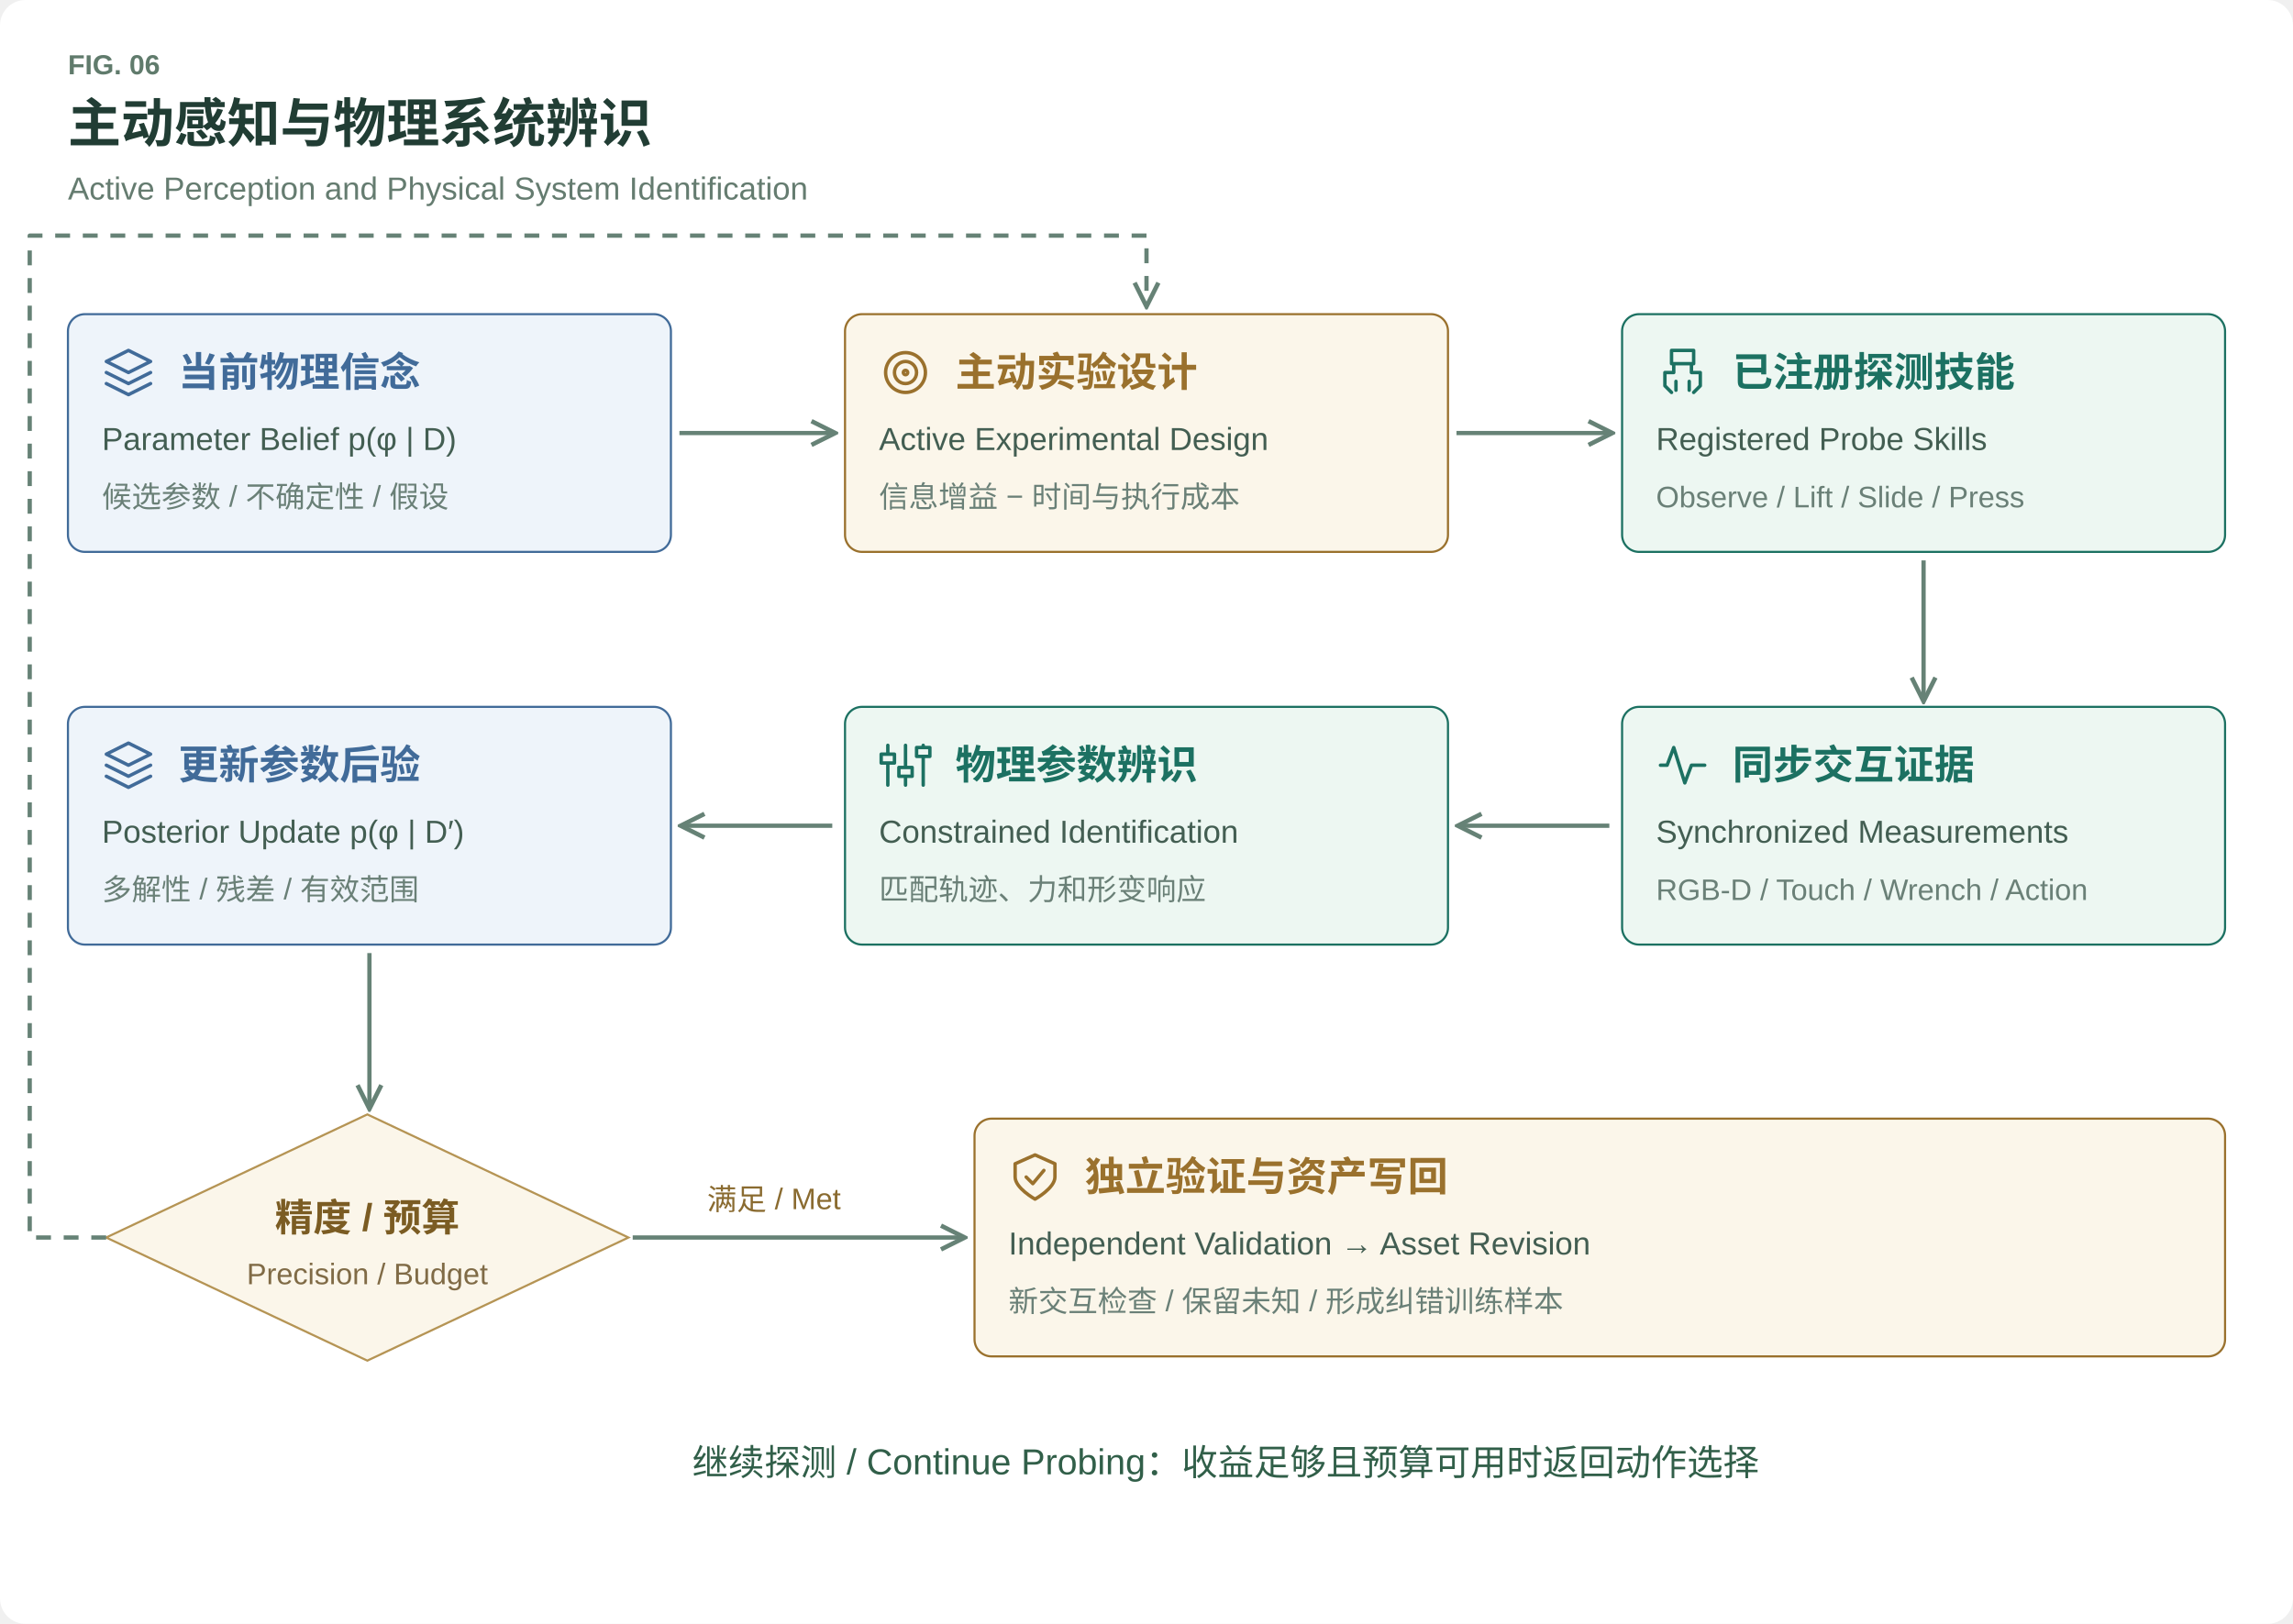
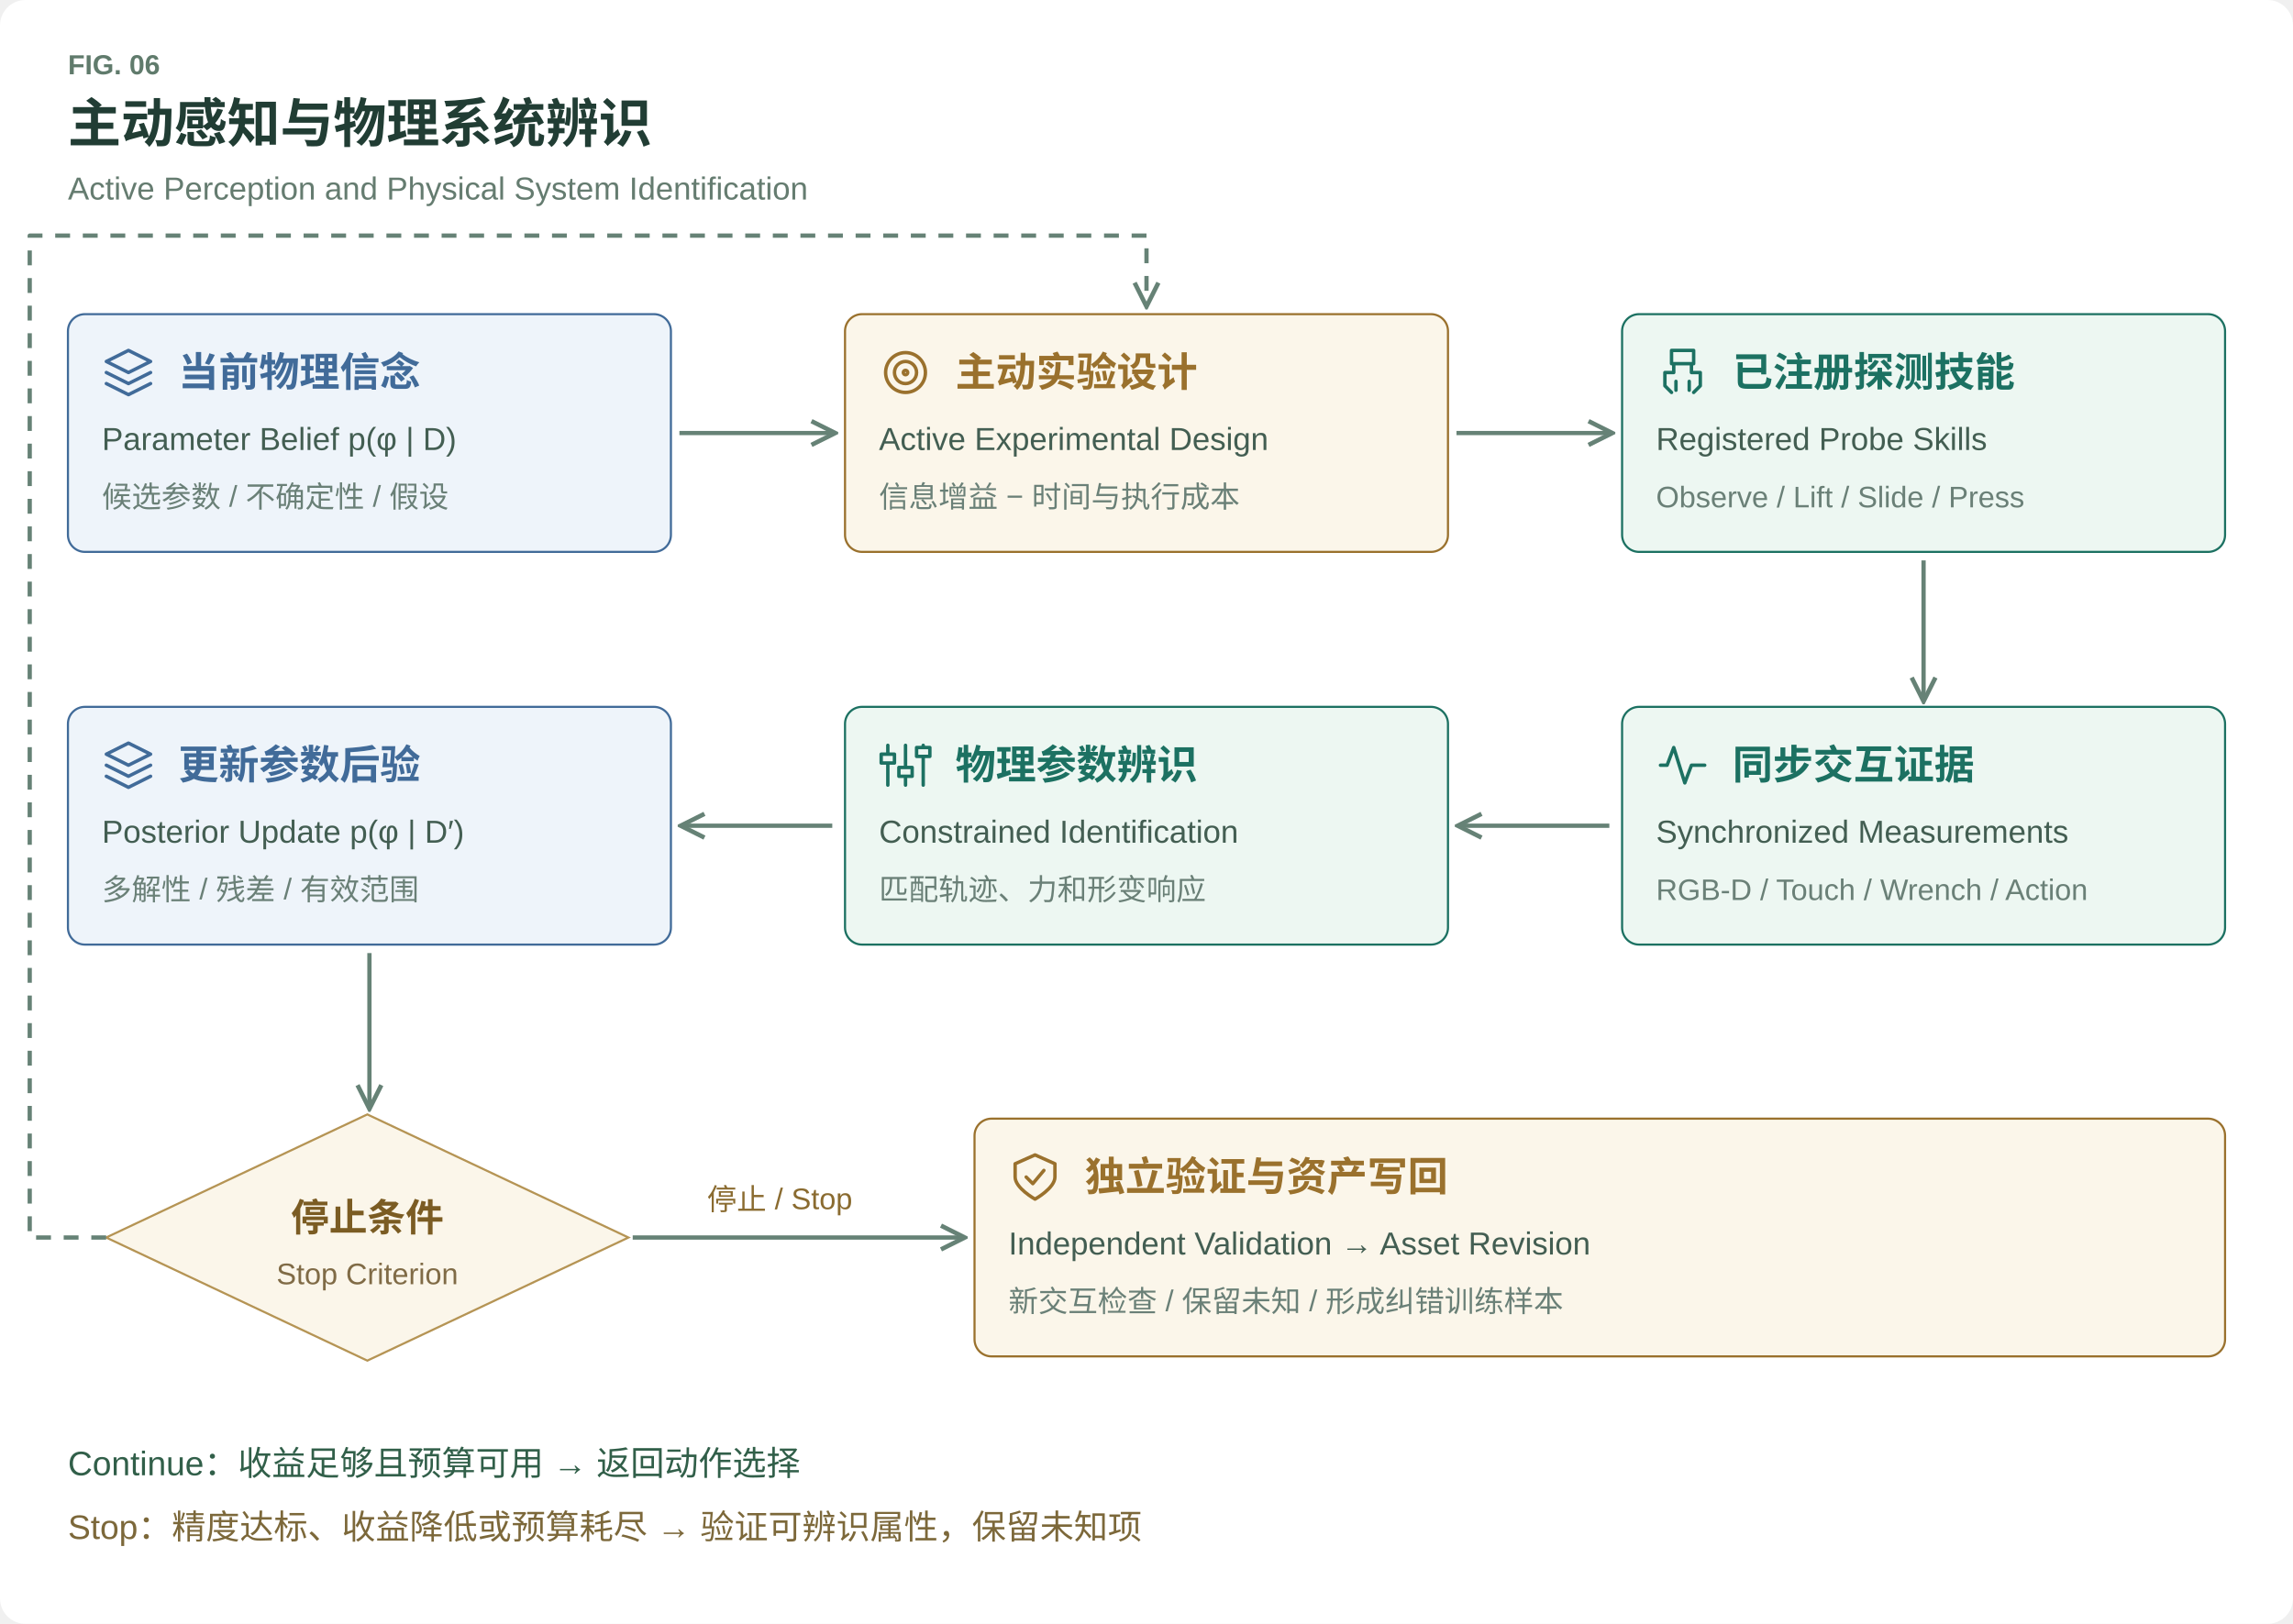
<svg xmlns="http://www.w3.org/2000/svg" width="1080" height="765" viewBox="0 0 1080 765" role="img" aria-labelledby="title desc">
  <defs>
    <symbol id="i-eye" viewBox="0 0 24 24">
      <path d="M2 12s3.5-7 10-7 10 7 10 7-3.5 7-10 7S2 12 2 12Z" />
      <circle cx="12" cy="12" r="3" />
    </symbol>
    <symbol id="i-cube" viewBox="0 0 24 24">
      <path d="m12 2 9 5v10l-9 5-9-5V7l9-5Zm0 10L3 7m9 5 9-5m-9 5v10M7.5 4.5l9 5" />
    </symbol>
    <symbol id="i-branch" viewBox="0 0 24 24">
      <circle cx="6" cy="5" r="2" />
      <circle cx="6" cy="19" r="2" />
      <circle cx="18" cy="6" r="2" />
      <path d="M6 7v10m0-4h6a6 6 0 0 0 6-5" />
    </symbol>
    <symbol id="i-flask" viewBox="0 0 24 24">
      <path d="M9 3h6m-5 0v7L4 20c-.4.7 0 1 1 1h14c1 0 1.4-.3 1-1l-6-10V3M7 15h10" />
    </symbol>
    <symbol id="i-sliders" viewBox="0 0 24 24">
      <path d="M4 3v4m0 4v10M12 3v10m0 4v4M20 3v1m0 4v13M1 7h6v4H1V7Zm8 6h6v4H9v-4Zm8-9h6v4h-6V4Z" />
    </symbol>
    <symbol id="i-check" viewBox="0 0 24 24">
      <path d="m8 12 3 3 5-6M12 2l9 4v6c0 5-9 10-9 10S3 17 3 12V6l9-4Z" />
    </symbol>
    <symbol id="i-code" viewBox="0 0 24 24">
      <path d="m7 6-6 6 6 6m10-12 6 6-6 6M14 3l-4 18" />
    </symbol>
    <symbol id="i-database" viewBox="0 0 24 24">
      <ellipse cx="12" cy="5" rx="9" ry="3" />
      <path d="M3 5v14c0 4 18 4 18 0V5M3 12c0 4 18 4 18 0" />
    </symbol>
    <symbol id="i-clock" viewBox="0 0 24 24">
      <circle cx="12" cy="12" r="9" />
      <path d="M12 7v5l4 2" />
    </symbol>
    <symbol id="i-ruler" viewBox="0 0 24 24">
      <path d="m3 16 13-13 5 5L8 21l-5-5Zm6-6 3 3m1-7 3 3M5 14l3 3" />
    </symbol>
    <symbol id="i-target" viewBox="0 0 24 24">
      <circle cx="12" cy="12" r="9" />
      <circle cx="12" cy="12" r="5" />
      <circle cx="12" cy="12" r="1" />
    </symbol>
    <symbol id="i-file" viewBox="0 0 24 24">
      <path d="M14 2H5v20h14V7l-5-5Zm0 0v5h5M8 12h8m-8 4h6" />
    </symbol>
    <symbol id="i-arrow" viewBox="0 0 24 24">
      <path d="M3 12h17m-6-6 6 6-6 6" />
    </symbol>
    <symbol id="i-loop" viewBox="0 0 24 24">
      <path d="M20 8a8 8 0 0 0-14-3L3 8m0-6v6h6M4 16a8 8 0 0 0 14 3l3-3m0 6v-6h-6" />
    </symbol>
    <symbol id="i-plus" viewBox="0 0 24 24">
      <path d="M12 4v16M4 12h16" />
    </symbol>
    <symbol id="i-down" viewBox="0 0 24 24">
      <path d="m6 9 6 6 6-6" />
    </symbol>
    <symbol id="i-search" viewBox="0 0 24 24">
      <circle cx="10" cy="10" r="6" />
      <path d="m15 15 6 6" />
    </symbol>
    <symbol id="i-lock" viewBox="0 0 24 24">
      <rect x="5" y="10" width="14" height="11" rx="2" />
      <path d="M8 10V6a4 4 0 0 1 8 0v4m-4 5v2" />
    </symbol>
    <symbol id="i-grip" viewBox="0 0 24 24">
      <path d="M7 2h10v6H7zM8 8v4H4v6l3 3m9-13v4h4v6l-3 3M9 16v4m6-4v4" />
    </symbol>
    <symbol id="i-pipette" viewBox="0 0 24 24">
      <path d="M9 10C2-1 22-1 15 10l-1 2v7l-2 3-2-3v-7l-1-2Zm0 2h6m-5 4h4" />
    </symbol>
    <symbol id="i-beaker" viewBox="0 0 24 24">
      <path d="M4 3h15l-2 3v14H5V6L4 3Zm1 10h12M5 8h3m-3 9h3" />
    </symbol>
    <symbol id="i-tube" viewBox="0 0 24 24">
      <path d="M7 2h10M8 2v16a4 4 0 0 0 8 0V2M8 12h8m-8-5h3m-3 2h2" />
    </symbol>
    <symbol id="i-rod" viewBox="0 0 24 24">
      <path d="m6 21 15-15a2.1 2.1 0 0 0-3-3L3 18a2.1 2.1 0 0 0 3 3ZM7 14l3 3" />
    </symbol>
    <symbol id="i-wave" viewBox="0 0 24 24">
      <path d="M2 12h3l3-8 5 16 3-8h6" />
    </symbol>
    <symbol id="i-layers" viewBox="0 0 24 24">
      <path d="m12 2 10 5-10 5L2 7l10-5ZM2 12l10 5 10-5M2 17l10 5 10-5" />
    </symbol>
    <marker id="arrow" viewBox="0 0 10 10" refX="8" refY="5" markerWidth="7" markerHeight="7" orient="auto-start-reverse">
      <path d="M1 1L9 5L1 9" fill="none" stroke="#668276" stroke-width="1.5" />
    </marker>
  </defs>
  <style>text{font-family:Arial,"Noto Sans CJK SC","Microsoft YaHei",sans-serif;fill:#213d34}.en{fill:#637970}.minor{fill:#6a8077}</style>
  <rect width="1080" height="765" rx="12" fill="white" />
  <text x="32" y="35" font-size="13" text-anchor="start" font-weight="600" style="fill:#607b6c">FIG. 06</text>
  <text x="32" y="67" font-size="25" text-anchor="start" font-weight="600">主动感知与物理系统辨识</text>
  <text x="32" y="94" font-size="15" text-anchor="start" font-weight="400" style="fill:#657c70">Active Perception and Physical System Identification</text>
  <rect x="32" y="148" width="284" height="112" rx="8" fill="#eef4fa" stroke="#416b99" />
  <use href="#i-layers" x="48" y="163" width="25" height="25" fill="none" stroke="#416b99" stroke-width="1.55" stroke-linecap="round" stroke-linejoin="round" />
  <text x="84" y="182" font-size="19" text-anchor="start" font-weight="600" style="fill:#416b99">当前物理信念</text>
  <text x="48" y="212" font-size="15" text-anchor="start" font-weight="400" style="fill:#435e52">Parameter Belief p(φ | D)</text>
  <text x="48" y="239" font-size="14" text-anchor="start" font-weight="400" style="fill:#6a8077">候选参数 / 不确定性 / 假设</text>
  <rect x="398" y="148" width="284" height="112" rx="8" fill="#fbf6ea" stroke="#9a712d" />
  <use href="#i-target" x="414" y="163" width="25" height="25" fill="none" stroke="#9a712d" stroke-width="1.55" stroke-linecap="round" stroke-linejoin="round" />
  <text x="450" y="182" font-size="19" text-anchor="start" font-weight="600" style="fill:#9a712d">主动实验设计</text>
  <text x="414" y="212" font-size="15" text-anchor="start" font-weight="400" style="fill:#435e52">Active Experimental Design</text>
  <text x="414" y="239" font-size="14" text-anchor="start" font-weight="400" style="fill:#6a8077">信息增益 − 时间与执行成本</text>
  <rect x="764" y="148" width="284" height="112" rx="8" fill="#edf7f2" stroke="#1c7162" />
  <use href="#i-grip" x="780" y="163" width="25" height="25" fill="none" stroke="#1c7162" stroke-width="1.55" stroke-linecap="round" stroke-linejoin="round" />
  <text x="816" y="182" font-size="19" text-anchor="start" font-weight="600" style="fill:#1c7162">已注册探测技能</text>
  <text x="780" y="212" font-size="15" text-anchor="start" font-weight="400" style="fill:#435e52">Registered Probe Skills</text>
  <text x="780" y="239" font-size="14" text-anchor="start" font-weight="400" style="fill:#6a8077">Observe / Lift / Slide / Press</text>
  <path d="M320 204 L392 204" fill="none" stroke="#668276" stroke-width="2" stroke-linejoin="round" marker-end="url(#arrow)" />
  <path d="M686 204 L758 204" fill="none" stroke="#668276" stroke-width="2" stroke-linejoin="round" marker-end="url(#arrow)" />
  <path d="M906 264 L906 329" fill="none" stroke="#668276" stroke-width="2" stroke-linejoin="round" marker-end="url(#arrow)" />
  <rect x="764" y="333" width="284" height="112" rx="8" fill="#edf7f2" stroke="#1c7162" />
  <use href="#i-wave" x="780" y="348" width="25" height="25" fill="none" stroke="#1c7162" stroke-width="1.55" stroke-linecap="round" stroke-linejoin="round" />
  <text x="816" y="367" font-size="19" text-anchor="start" font-weight="600" style="fill:#1c7162">同步交互证据</text>
  <text x="780" y="397" font-size="15" text-anchor="start" font-weight="400" style="fill:#435e52">Synchronized Measurements</text>
  <text x="780" y="424" font-size="14" text-anchor="start" font-weight="400" style="fill:#6a8077">RGB-D / Touch / Wrench / Action</text>
  <rect x="398" y="333" width="284" height="112" rx="8" fill="#edf7f2" stroke="#1c7162" />
  <use href="#i-sliders" x="414" y="348" width="25" height="25" fill="none" stroke="#1c7162" stroke-width="1.55" stroke-linecap="round" stroke-linejoin="round" />
  <text x="450" y="367" font-size="19" text-anchor="start" font-weight="600" style="fill:#1c7162">物理参数辨识</text>
  <text x="414" y="397" font-size="15" text-anchor="start" font-weight="400" style="fill:#435e52">Constrained Identification</text>
  <text x="414" y="424" font-size="14" text-anchor="start" font-weight="400" style="fill:#6a8077">匹配轨迹、力和形变响应</text>
  <rect x="32" y="333" width="284" height="112" rx="8" fill="#eef4fa" stroke="#416b99" />
  <use href="#i-layers" x="48" y="348" width="25" height="25" fill="none" stroke="#416b99" stroke-width="1.55" stroke-linecap="round" stroke-linejoin="round" />
  <text x="84" y="367" font-size="19" text-anchor="start" font-weight="600" style="fill:#416b99">更新参数后验</text>
  <text x="48" y="397" font-size="15" text-anchor="start" font-weight="400" style="fill:#435e52">Posterior Update p(φ | D′)</text>
  <text x="48" y="424" font-size="14" text-anchor="start" font-weight="400" style="fill:#6a8077">多解性 / 残差 / 有效范围</text>
  <path d="M758 389 L688 389" fill="none" stroke="#668276" stroke-width="2" stroke-linejoin="round" marker-end="url(#arrow)" />
  <path d="M392 389 L322 389" fill="none" stroke="#668276" stroke-width="2" stroke-linejoin="round" marker-end="url(#arrow)" />
  <path d="M174 449 L174 521" fill="none" stroke="#668276" stroke-width="2" stroke-linejoin="round" marker-end="url(#arrow)" />
  <path d="M173.0 525 L296 583.0 L173.0 641 L50 583.0Z" fill="#fbf6ea" stroke="#b59454" />
-   <text x="173.0" y="580.0" font-size="18" text-anchor="middle" font-weight="600" style="fill:#7b5c23">精度 / 预算</text>
-   <text x="173.0" y="605.0" font-size="14" text-anchor="middle" font-weight="400" style="fill:#806b46">Precision / Budget</text>
+   <text x="173.0" y="580.0" font-size="18" text-anchor="middle" font-weight="600" style="fill:#7b5c23">停止条件</text>
+   <text x="173.0" y="605.0" font-size="14" text-anchor="middle" font-weight="400" style="fill:#806b46">Stop Criterion</text>
  <path d="M298 583 L453 583" fill="none" stroke="#668276" stroke-width="2" stroke-linejoin="round" marker-end="url(#arrow)" />
-   <text x="333" y="570" font-size="14" text-anchor="start" font-weight="400" style="fill:#8a6b30">满足 / Met</text>
+   <text x="333" y="570" font-size="14" text-anchor="start" font-weight="400" style="fill:#8a6b30">停止 / Stop</text>
  <rect x="459" y="527" width="589" height="112" rx="8" fill="#fbf6ea" stroke="#9a712d" />
  <use href="#i-check" x="475" y="542" width="25" height="25" fill="none" stroke="#9a712d" stroke-width="1.55" stroke-linecap="round" stroke-linejoin="round" />
  <text x="511" y="561" font-size="19" text-anchor="start" font-weight="600" style="fill:#9a712d">独立验证与资产写回</text>
  <text x="475" y="591" font-size="15" text-anchor="start" font-weight="400" style="fill:#435e52">Independent Validation → Asset Revision</text>
  <text x="475" y="618" font-size="14" text-anchor="start" font-weight="400" style="fill:#6a8077">新交互检查 / 保留未知 / 形成纠错训练样本</text>
  <path d="M50 583 L14 583 L14 111 L540 111 L540 143" fill="none" stroke="#668276" stroke-width="2" stroke-linejoin="round" stroke-dasharray="7 6" marker-end="url(#arrow)" />
-   <text x="326" y="695" font-size="17" text-anchor="start" font-weight="400" style="fill:#315f49">继续探测 / Continue Probing：收益足够且预算可用时返回动作选择</text>
+   <text x="32" y="695" font-size="16" text-anchor="start" font-weight="400" style="fill:#315f49">Continue：收益足够且预算可用 → 返回动作选择</text>
+   <text x="32" y="725" font-size="16" text-anchor="start" font-weight="400" style="fill:#7c683a">Stop：精度达标、收益降低或预算耗尽 → 验证可辨识属性，保留未知项</text>
</svg>
